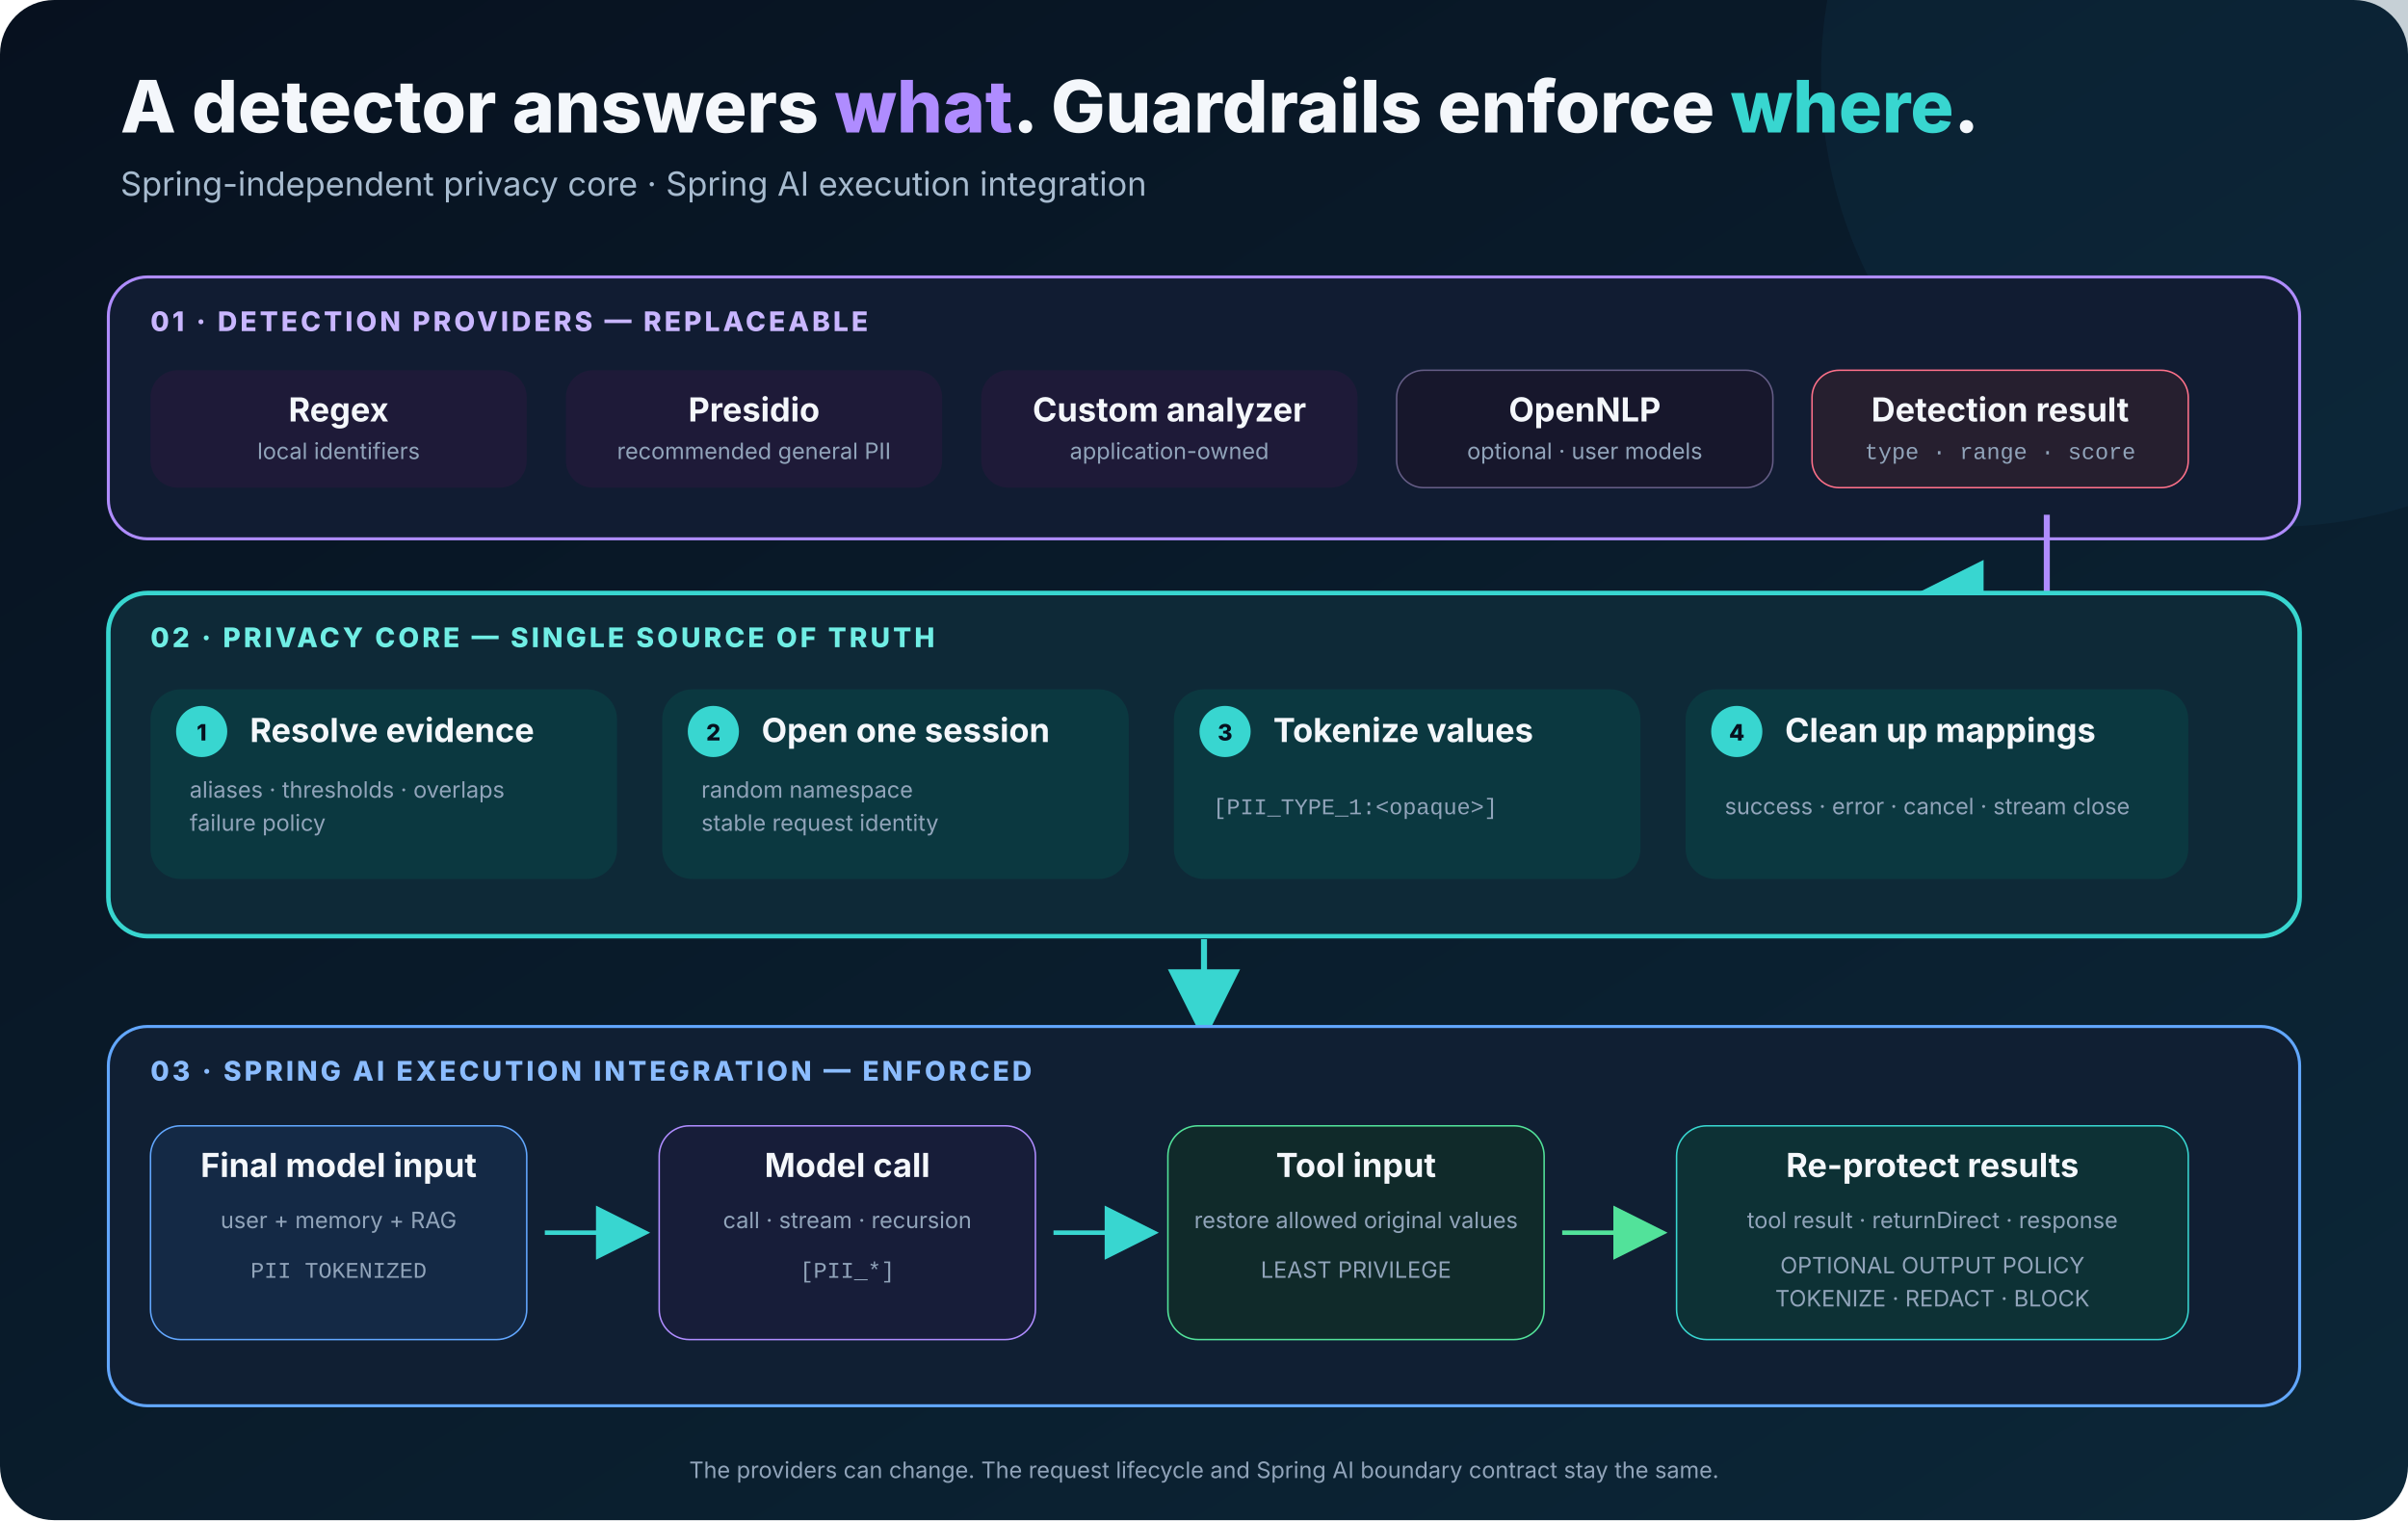
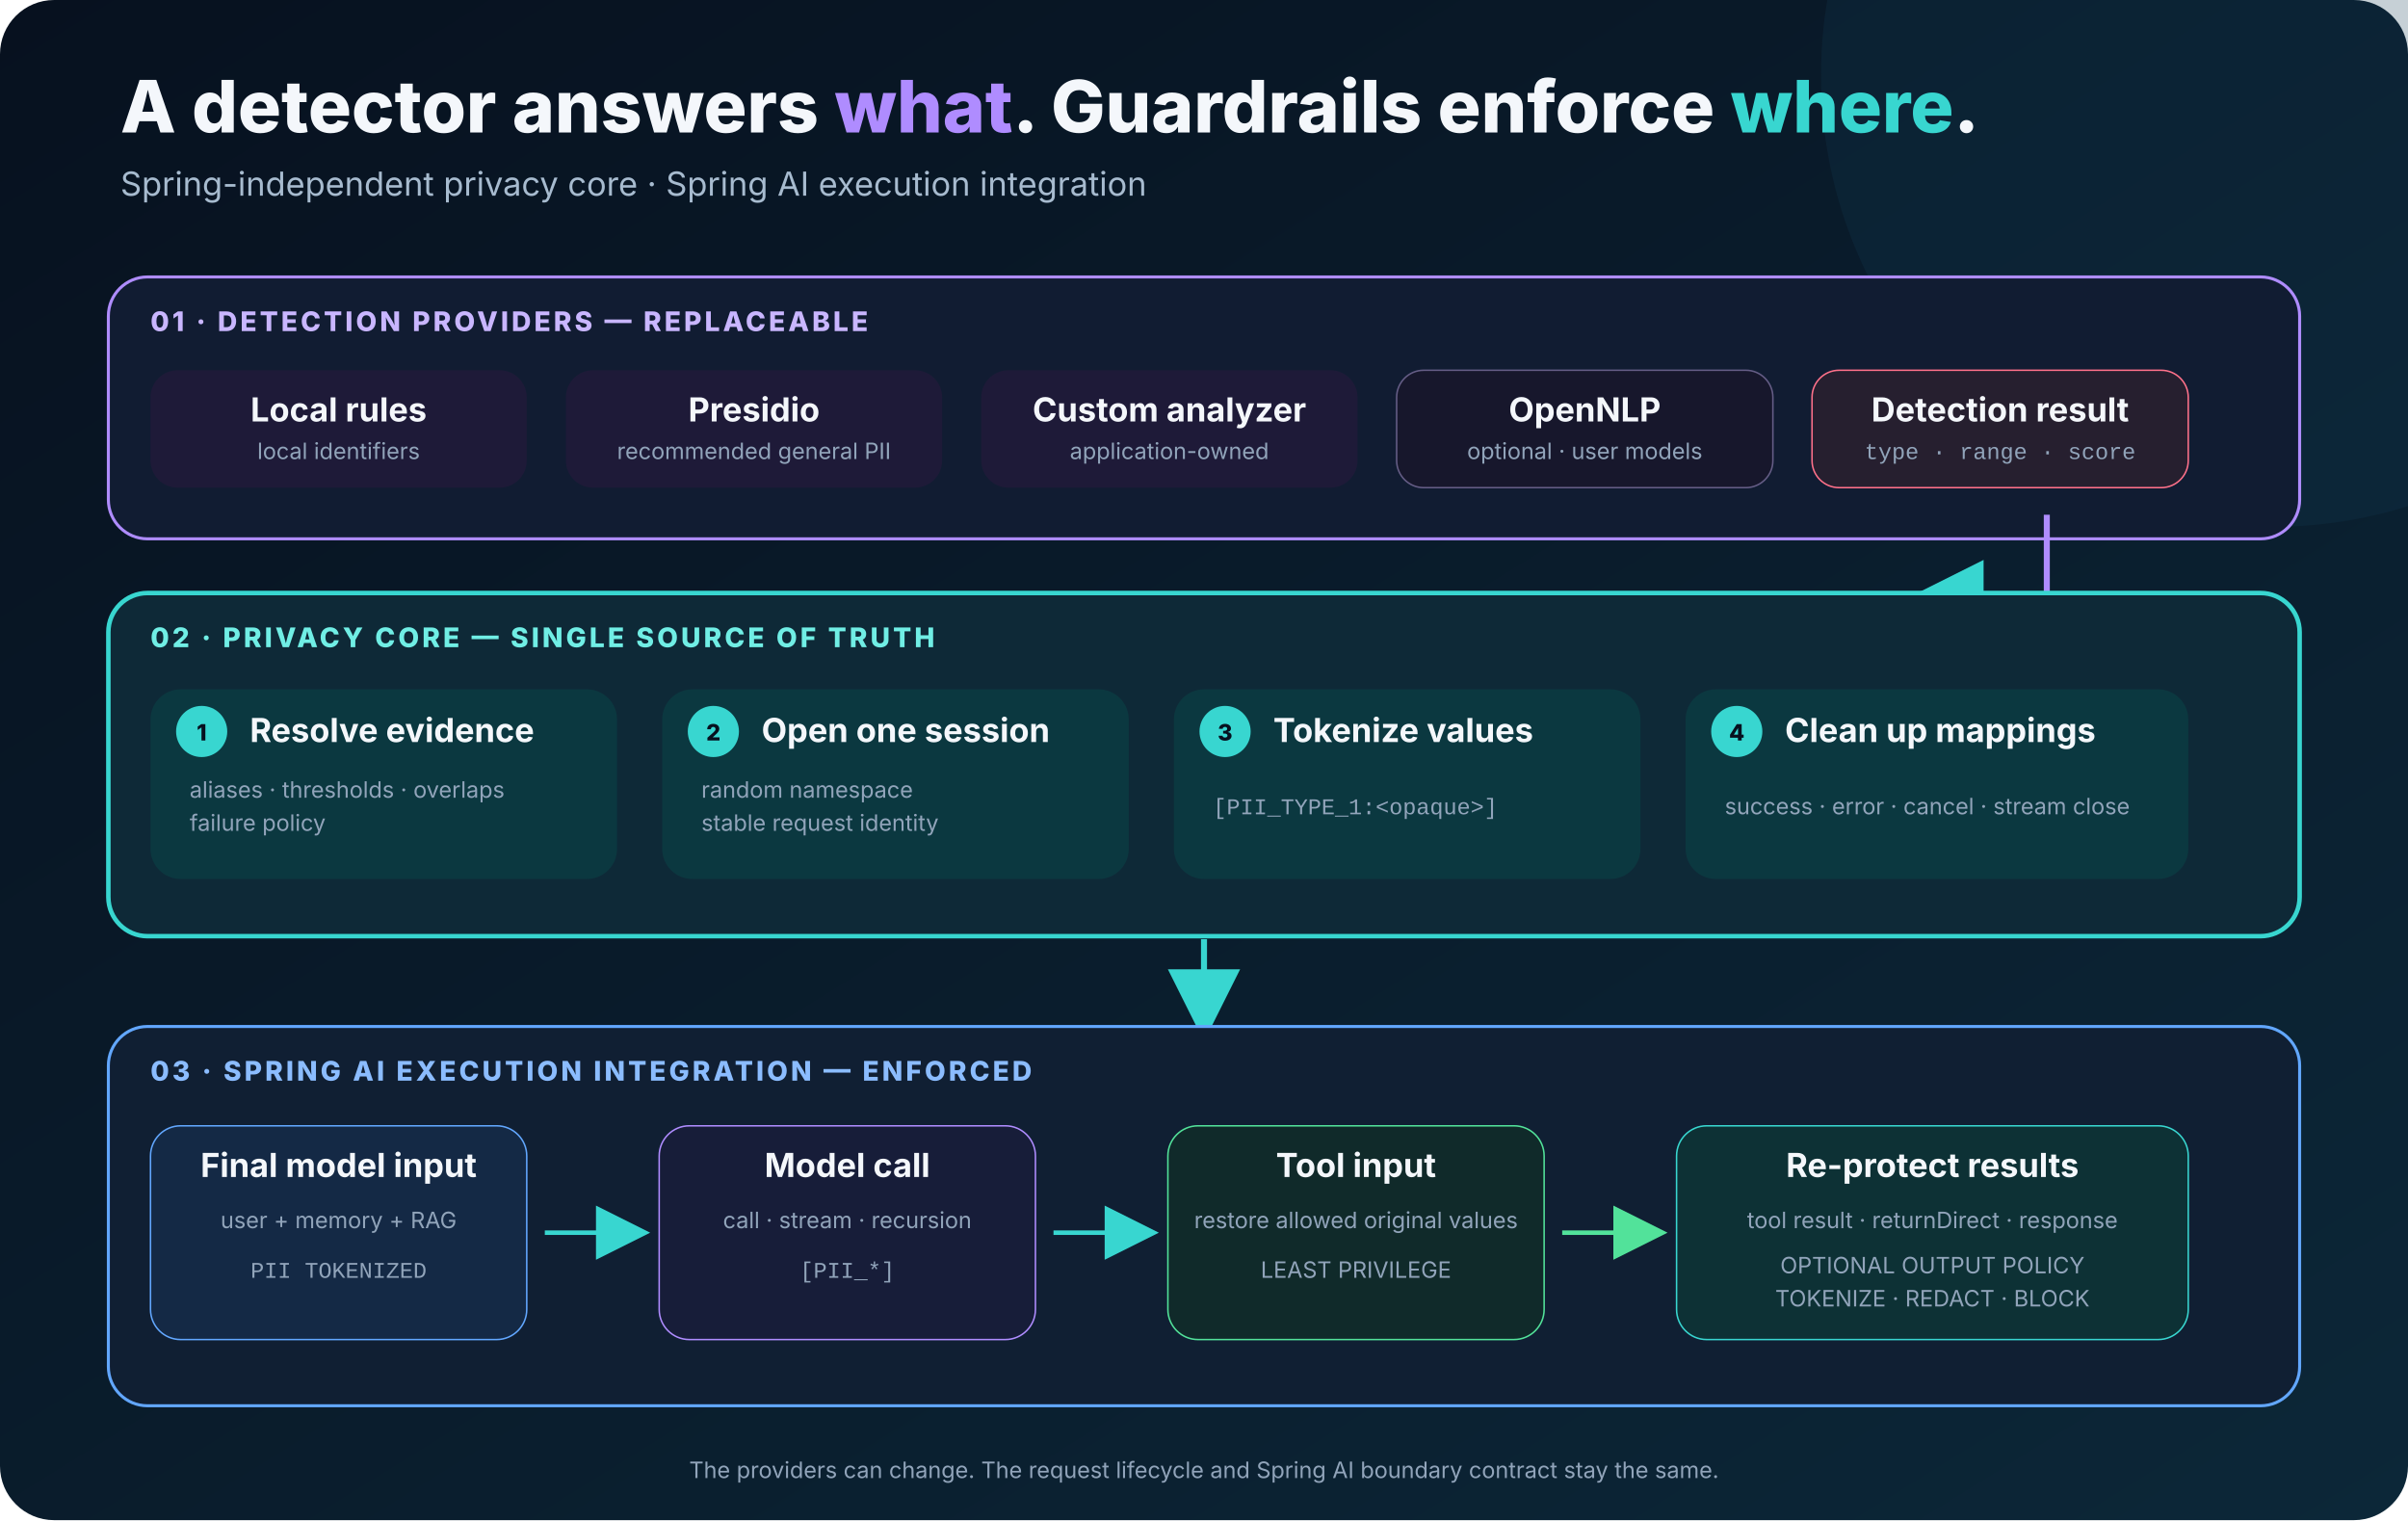
<svg xmlns="http://www.w3.org/2000/svg" width="1600" height="1010" viewBox="0 0 1600 1010" role="img" aria-labelledby="title desc">
  <defs>
    <linearGradient id="bg" x1="0" y1="0" x2="1" y2="1">
      <stop stop-color="#07111f" />
      <stop offset="1" stop-color="#0c2738" />
    </linearGradient>
    <marker id="cyanArrow" markerWidth="12" markerHeight="12" refX="10" refY="6" orient="auto">
      <path d="M0 0L12 6L0 12Z" fill="#38d6d0" />
    </marker>
    <marker id="greenArrow" markerWidth="12" markerHeight="12" refX="10" refY="6" orient="auto">
      <path d="M0 0L12 6L0 12Z" fill="#52e29a" />
    </marker>
    <style>
      .sans { font-family: Inter, ui-sans-serif, -apple-system, BlinkMacSystemFont, "Segoe UI", sans-serif; }
      .mono { font-family: "SFMono-Regular", Consolas, "Liberation Mono", monospace; }
      .h1 { font-size: 48px; font-weight: 800; fill: #f4f7fb; }
      .lead { font-size: 22px; fill: #a7bbcf; }
      .lane { font-size: 18px; font-weight: 800; letter-spacing: 2px; }
      .card-title { font-size: 22px; font-weight: 750; fill: #f4f7fb; }
      .body { font-size: 17px; fill: #a7bbcf; }
      .small { font-size: 15px; fill: #91a4ba; }
      .step { font-size: 15px; font-weight: 800; fill: #07111f; }
    </style>
  </defs>
  <rect width="1600" height="1010" rx="36" fill="url(#bg)" />
  <circle cx="1510" cy="50" r="300" fill="#123c55" opacity="0.24" />
  <text x="80" y="88" class="sans h1">
    A detector answers <tspan fill="#af8cff">what</tspan>. Guardrails enforce <tspan fill="#38d6d0">where</tspan>.
  </text>
  <text x="80" y="130" class="sans lead">
    Spring-independent privacy core · Spring AI execution integration
  </text>
  <rect x="72" y="184" width="1456" height="174" rx="26" fill="#111c32" stroke="#af8cff" stroke-width="2" />
  <text x="100" y="220" class="sans lane" fill="#c9b6ff">01 · DETECTION PROVIDERS — REPLACEABLE</text>
  <g transform="translate(100 246)">
    <rect width="250" height="78" rx="18" fill="#1e1a38" />
-     <text x="125" y="34" text-anchor="middle" class="sans card-title">Regex</text>
+     <text x="125" y="34" text-anchor="middle" class="sans card-title">Local rules</text>
    <text x="125" y="59" text-anchor="middle" class="sans small">local identifiers</text>
    <rect x="276" width="250" height="78" rx="18" fill="#1e1a38" />
    <text x="401" y="34" text-anchor="middle" class="sans card-title">Presidio</text>
    <text x="401" y="59" text-anchor="middle" class="sans small">recommended general PII</text>
    <rect x="552" width="250" height="78" rx="18" fill="#1e1a38" />
    <text x="677" y="34" text-anchor="middle" class="sans card-title">Custom analyzer</text>
    <text x="677" y="59" text-anchor="middle" class="sans small">application-owned</text>
    <rect x="828" width="250" height="78" rx="18" fill="#17172c" stroke="#655d86" />
    <text x="953" y="34" text-anchor="middle" class="sans card-title">OpenNLP</text>
    <text x="953" y="59" text-anchor="middle" class="sans small">optional · user models</text>
    <rect x="1104" width="250" height="78" rx="18" fill="#261f2f" stroke="#ff718a" />
    <text x="1229" y="34" text-anchor="middle" class="sans card-title">Detection result</text>
    <text x="1229" y="59" text-anchor="middle" class="mono small">type · range · score</text>
  </g>
  <path d="M1360 342V396H1278" fill="none" stroke="#af8cff" stroke-width="4" marker-end="url(#cyanArrow)" />
  <rect x="72" y="394" width="1456" height="228" rx="26" fill="#0e2937" stroke="#38d6d0" stroke-width="3" />
  <text x="100" y="430" class="sans lane" fill="#70eee5">02 · PRIVACY CORE — SINGLE SOURCE OF TRUTH</text>
  <g transform="translate(100 458)">
    <rect width="310" height="126" rx="20" fill="#0b3840" />
    <circle cx="34" cy="28" r="17" fill="#38d6d0" />
    <text x="34" y="34" text-anchor="middle" class="sans step">1</text>
    <text x="66" y="35" class="sans card-title">Resolve evidence</text>
    <text x="26" y="72" class="sans small">aliases · thresholds · overlaps</text>
    <text x="26" y="94" class="sans small">failure policy</text>
    <rect x="340" width="310" height="126" rx="20" fill="#0b3840" />
    <circle cx="374" cy="28" r="17" fill="#38d6d0" />
    <text x="374" y="34" text-anchor="middle" class="sans step">2</text>
    <text x="406" y="35" class="sans card-title">Open one session</text>
    <text x="366" y="72" class="sans small">random namespace</text>
    <text x="366" y="94" class="sans small">stable request identity</text>
    <rect x="680" width="310" height="126" rx="20" fill="#0b3840" />
    <circle cx="714" cy="28" r="17" fill="#38d6d0" />
    <text x="714" y="34" text-anchor="middle" class="sans step">3</text>
    <text x="746" y="35" class="sans card-title">Tokenize values</text>
    <text x="706" y="83" class="mono small">[PII_TYPE_1:&lt;opaque&gt;]</text>
    <rect x="1020" width="334" height="126" rx="20" fill="#0b3840" />
    <circle cx="1054" cy="28" r="17" fill="#38d6d0" />
    <text x="1054" y="34" text-anchor="middle" class="sans step">4</text>
    <text x="1086" y="35" class="sans card-title">Clean up mappings</text>
    <text x="1046" y="83" class="sans small">success · error · cancel · stream close</text>
  </g>
  <path d="M800 624V684" stroke="#38d6d0" stroke-width="4" marker-end="url(#cyanArrow)" />
  <rect x="72" y="682" width="1456" height="252" rx="26" fill="#101f33" stroke="#62a7ff" stroke-width="2" />
  <text x="100" y="718" class="sans lane" fill="#8bbcff">03 · SPRING AI EXECUTION INTEGRATION — ENFORCED</text>
  <g transform="translate(100 748)">
    <rect width="250" height="142" rx="20" fill="#142945" stroke="#62a7ff" />
    <text x="125" y="34" text-anchor="middle" class="sans card-title">Final model input</text>
    <text x="125" y="68" text-anchor="middle" class="sans small">user + memory + RAG</text>
    <text x="125" y="101" text-anchor="middle" class="mono small" fill="#70eee5">PII TOKENIZED</text>
    <path d="M262 71H326" stroke="#38d6d0" stroke-width="3" marker-end="url(#cyanArrow)" />
    <rect x="338" width="250" height="142" rx="20" fill="#171d39" stroke="#af8cff" />
    <text x="463" y="34" text-anchor="middle" class="sans card-title">Model call</text>
    <text x="463" y="68" text-anchor="middle" class="sans small">call · stream · recursion</text>
    <text x="463" y="101" text-anchor="middle" class="mono small" fill="#c9b6ff">[PII_*]</text>
    <path d="M600 71H664" stroke="#38d6d0" stroke-width="3" marker-end="url(#cyanArrow)" />
    <rect x="676" width="250" height="142" rx="20" fill="#102a2a" stroke="#52e29a" />
    <text x="801" y="34" text-anchor="middle" class="sans card-title">Tool input</text>
    <text x="801" y="68" text-anchor="middle" class="sans small">restore allowed original values</text>
    <text x="801" y="101" text-anchor="middle" class="sans small" fill="#7ff0b5">LEAST PRIVILEGE</text>
    <path d="M938 71H1002" stroke="#52e29a" stroke-width="3" marker-end="url(#greenArrow)" />
    <rect x="1014" width="340" height="142" rx="20" fill="#0d3135" stroke="#38d6d0" />
    <text x="1184" y="34" text-anchor="middle" class="sans card-title">Re-protect results</text>
    <text x="1184" y="68" text-anchor="middle" class="sans small">tool result · returnDirect · response</text>
    <text x="1184" y="98" text-anchor="middle" class="sans small" fill="#70eee5">OPTIONAL OUTPUT POLICY</text>
    <text x="1184" y="120" text-anchor="middle" class="sans small" fill="#70eee5">TOKENIZE · REDACT · BLOCK</text>
  </g>
  <text x="800" y="982" text-anchor="middle" class="sans small">
    The providers can change. The request lifecycle and Spring AI boundary contract stay the same.
  </text>
</svg>
